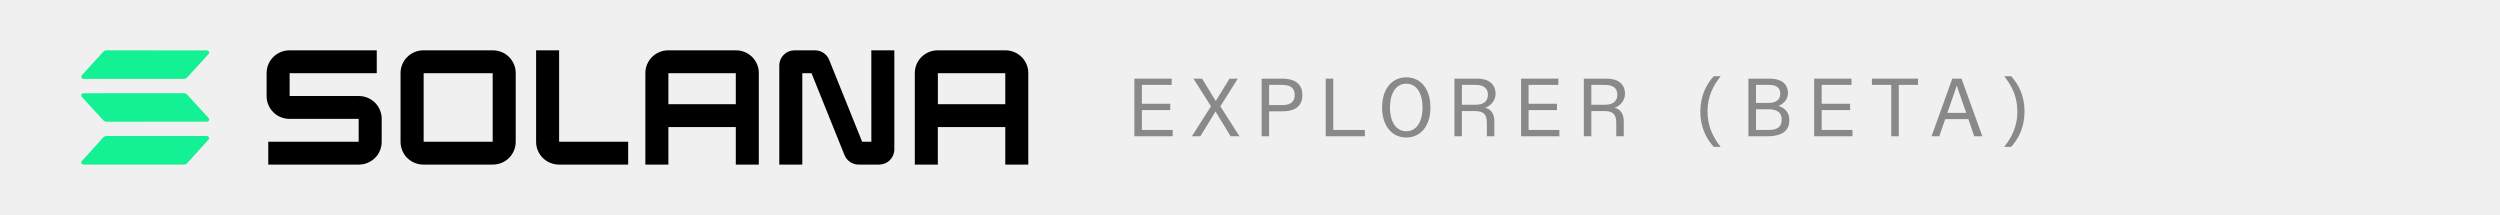
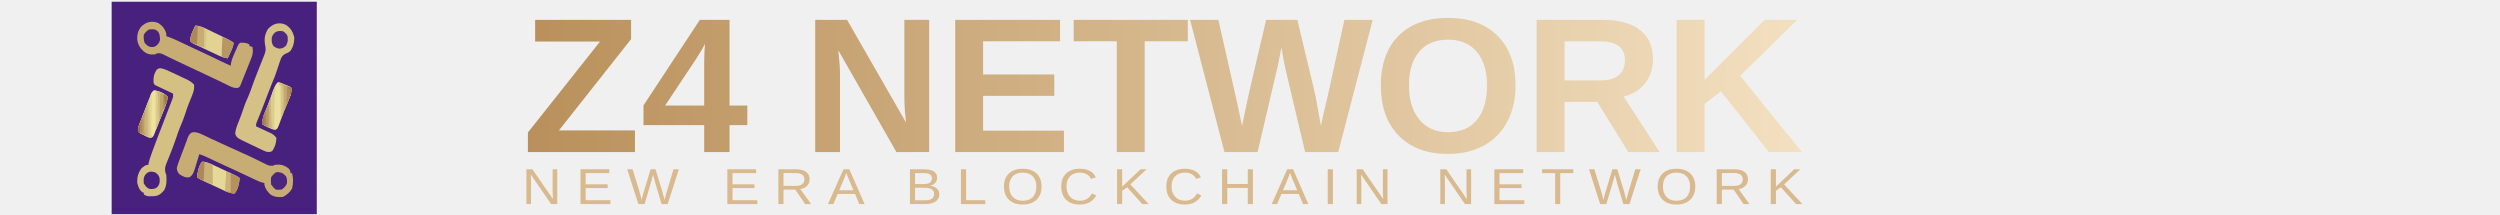
- <svg xmlns="http://www.w3.org/2000/svg" width="919" height="79" viewBox="0 0 919 79" fill="none">
-   <g clip-path="url(#clip0)">
-     <path d="M131.908 35.3H106.467V26.9H138.494V18.5H106.409C104.18 18.5 102.043 19.379 100.468 20.943C98.892 22.508 98.007 24.629 98.007 26.842V35.358C98.007 37.571 98.892 39.692 100.468 41.257C102.043 42.821 104.18 43.7 106.409 43.7H131.849V52.1H98.612V60.5H131.908C134.136 60.5 136.273 59.621 137.849 58.057C139.425 56.492 140.31 54.371 140.31 52.158V43.642C140.31 41.429 139.425 39.308 137.849 37.743C136.273 36.179 134.136 35.3 131.908 35.3V35.3Z" fill="black" />
-     <path d="M181.173 18.5H155.639C154.536 18.5 153.443 18.716 152.424 19.135C151.405 19.554 150.479 20.169 149.7 20.944C148.92 21.718 148.302 22.638 147.88 23.65C147.459 24.662 147.242 25.747 147.243 26.842V52.158C147.242 53.254 147.459 54.338 147.88 55.35C148.302 56.362 148.92 57.282 149.7 58.056C150.479 58.831 151.405 59.446 152.424 59.865C153.443 60.284 154.536 60.5 155.639 60.5H181.173C183.402 60.5 185.539 59.621 187.114 58.057C188.69 56.492 189.575 54.371 189.575 52.158V26.842C189.575 24.629 188.69 22.508 187.114 20.943C185.539 19.379 183.402 18.5 181.173 18.5V18.5ZM181.114 52.1H155.733V26.9H181.114V52.1Z" fill="black" />
-     <path d="M270.539 18.5H245.639C243.41 18.5 241.273 19.379 239.698 20.943C238.122 22.508 237.237 24.629 237.237 26.842V60.5H245.697V46.698H270.48V60.5H278.941V26.842C278.941 25.746 278.725 24.661 278.303 23.648C277.881 22.636 277.262 21.716 276.481 20.942C275.701 20.167 274.775 19.552 273.755 19.133C272.735 18.715 271.642 18.499 270.539 18.5V18.5ZM270.48 38.298H245.697V26.9H270.48V38.298Z" fill="black" />
-     <path d="M369.598 18.5H344.704C343.599 18.498 342.505 18.712 341.483 19.13C340.462 19.548 339.534 20.162 338.752 20.937C337.97 21.712 337.349 22.632 336.926 23.645C336.503 24.659 336.285 25.745 336.285 26.842V60.5H344.745V46.698H369.54V60.5H378V26.842C378 24.629 377.115 22.508 375.539 20.943C373.964 19.379 371.827 18.5 369.598 18.5V18.5ZM369.54 38.298H344.763V26.9H369.54V38.298Z" fill="black" />
-     <path d="M320.309 52.1H316.925L304.798 22C304.383 20.967 303.666 20.082 302.739 19.458C301.812 18.834 300.718 18.5 299.598 18.5H292.066C290.581 18.5 289.157 19.086 288.107 20.128C287.057 21.171 286.467 22.585 286.467 24.059V60.5H294.927V26.9H298.312L310.433 57C310.846 58.033 311.562 58.919 312.488 59.543C313.414 60.167 314.507 60.5 315.626 60.5H323.159C324.644 60.5 326.068 59.914 327.118 58.872C328.168 57.829 328.758 56.415 328.758 54.941V18.5H320.297L320.309 52.1Z" fill="black" />
-     <path d="M205.533 18.5H197.072V52.158C197.072 54.371 197.957 56.492 199.533 58.057C201.109 59.621 203.246 60.5 205.474 60.5H230.915V52.1H205.533V18.5Z" fill="black" />
-     <path fill-rule="evenodd" clip-rule="evenodd" d="M37.954 50.525C38.104 50.364 38.286 50.234 38.488 50.144C38.69 50.053 38.908 50.005 39.129 50H76.05C76.207 50.002 76.359 50.049 76.489 50.135C76.619 50.221 76.721 50.343 76.783 50.485C76.845 50.627 76.864 50.785 76.839 50.938C76.813 51.091 76.743 51.233 76.638 51.347L68.812 59.975C68.662 60.136 68.48 60.266 68.278 60.356C68.076 60.447 67.858 60.495 67.637 60.5H30.692C30.536 60.498 30.384 60.451 30.254 60.365C30.124 60.279 30.021 60.157 29.959 60.015C29.897 59.873 29.878 59.715 29.904 59.562C29.929 59.409 29.999 59.267 30.105 59.153L37.954 50.525ZM76.673 43.373C76.778 43.488 76.848 43.63 76.874 43.783C76.9 43.936 76.88 44.093 76.818 44.236C76.756 44.378 76.654 44.5 76.524 44.586C76.394 44.672 76.242 44.719 76.085 44.721L39.153 44.75C38.931 44.745 38.713 44.697 38.511 44.606C38.309 44.516 38.128 44.386 37.977 44.225L30.093 35.627C29.987 35.512 29.918 35.37 29.892 35.217C29.866 35.064 29.886 34.907 29.948 34.764C30.01 34.622 30.112 34.5 30.242 34.414C30.372 34.328 30.524 34.281 30.68 34.279L67.613 34.25C67.835 34.255 68.053 34.303 68.255 34.394C68.457 34.484 68.638 34.614 68.788 34.775L76.673 43.373ZM37.954 19.025C38.104 18.863 38.286 18.734 38.488 18.643C38.69 18.553 38.908 18.505 39.129 18.5L76.074 18.529C76.23 18.531 76.382 18.578 76.512 18.664C76.642 18.75 76.744 18.872 76.806 19.014C76.868 19.157 76.888 19.314 76.862 19.467C76.836 19.62 76.767 19.762 76.661 19.877L68.812 28.475C68.662 28.637 68.48 28.766 68.278 28.857C68.076 28.947 67.858 28.995 67.637 29H30.692C30.536 28.998 30.384 28.951 30.254 28.865C30.124 28.779 30.021 28.657 29.959 28.515C29.897 28.372 29.878 28.215 29.904 28.062C29.929 27.909 29.999 27.767 30.105 27.652L37.954 19.025Z" fill="#14F195" />
+ <svg xmlns="http://www.w3.org/2000/svg" width="919" height="79" viewBox="0 0 919 79" fill="none" version="1.1" id="svg21">
+   <defs id="defs21">
+     <clipPath id="clip0">
+       <rect width="349" height="42" fill="white" transform="translate(29 18.5)" id="rect21" />
+     </clipPath>
+     <linearGradient id="grad1" x1="54.135" y1="87.844" x2="146.956" y2="87.844" gradientTransform="matrix(5.042964,0,0,0.5657614,-81.14179,-45.20177)" gradientUnits="userSpaceOnUse">
+       <stop offset="0%" style="stop-color:#b9905b;stop-opacity:1" id="stop1" />
+       <stop offset="100%" style="stop-color:#f3e0c0;stop-opacity:1" id="stop2" />
+     </linearGradient>
+   </defs>
+   <g id="g44" transform="matrix(0.2752069,0,0,0.3013877,41.04551,0.648566)">
+     <path d="m 0,0 c 90.42,0 180.84,0 274,0 0,85.47 0,170.94 0,259 -90.42,0 -180.84,0 -274,0 C 0,173.53 0,88.06 0,0 Z" fill="#48217e" id="path1-6" />
+     <path d="m 0,0 c 6.31,3.884 9.282,8.061 11.305,15.207 0.106,6.243 -1.326,11.57 -5.125,16.562 -2.812,2.125 -2.812,2.125 -4.655,2.783 -3.601,1.291 -5.652,2.506 -7.664,5.83 -1.361,3.156 -2.548,6.33 -3.681,9.574 -0.803,2.179 -1.609,4.358 -2.418,6.535 -0.395,1.081 -0.791,2.161 -1.198,3.275 -1.458,3.811 -3.134,7.488 -4.855,11.187 -1.543,3.384 -2.995,6.803 -4.427,10.234 -0.266,0.637 -0.532,1.274 -0.806,1.93 -0.829,1.988 -1.656,3.976 -2.483,5.964 -4.065,9.758 -8.174,19.486 -12.551,29.109 -1.259,2.683 -1.259,2.683 -1.074,5.703 0.676,0.282 1.352,0.564 2.048,0.854 3.072,1.288 6.137,2.592 9.202,3.896 1.063,0.443 2.127,0.887 3.223,1.344 1.025,0.438 2.05,0.877 3.105,1.328 0.943,0.398 1.885,0.796 2.856,1.206 2.791,1.493 4.594,2.896 6.565,5.372 -0.101,6.231 -1.712,10.732 -5.312,15.875 -2.63,1.753 -4.556,1.375 -7.688,1.125 -2.796,-0.861 -5.432,-2.021 -8.102,-3.211 -0.759,-0.328 -1.518,-0.656 -2.3,-0.995 -2.412,-1.046 -4.818,-2.108 -7.224,-3.17 -1.625,-0.707 -3.25,-1.412 -4.875,-2.117 -17.359,-7.55 -17.359,-7.55 -19.5,-12.508 0.398,-5.515 2.616,-10.194 4.812,-15.188 2.222,-5.147 4.426,-10.258 6.25,-15.562 1.944,-5.557 4.487,-10.799 7.059,-16.086 1.523,-3.254 2.812,-6.564 4.078,-9.926 2.125,-5.607 4.435,-11.11 6.824,-16.609 0.718,-1.662 1.435,-3.324 2.152,-4.986 1.105,-2.56 2.215,-5.117 3.338,-7.669 1.1,-2.505 2.181,-5.018 3.259,-7.532 0.339,-0.759 0.679,-1.519 1.029,-2.301 1.896,-4.477 2.549,-7.287 1.198,-12.14 -1.463,-7.884 -0.571,-12.96 3.75,-19.75 C -17.254,-1.484 -8.933,-3.751 0,0 Z" fill="#d5c185" transform="translate(232.6328,28.10547)" id="path2" />
+     <path d="m 0,0 c 3.564,0.841 6.833,2.165 10.151,3.677 1.649,0.722 3.299,1.442 4.949,2.16 1.43,0.627 1.43,0.627 2.888,1.266 6.34,2.742 12.726,5.376 19.105,8.026 2.305,0.958 4.609,1.918 6.913,2.878 5.992,2.497 11.983,4.994 17.99,7.455 0.759,0.311 1.519,0.623 2.301,0.943 1.432,0.586 2.864,1.171 4.297,1.755 4.282,1.753 8.49,3.62 12.682,5.578 3.831,1.789 7.664,3.551 11.562,5.188 0.753,0.317 1.506,0.634 2.281,0.961 2.522,0.755 4.6,0.852 7.219,0.664 0.33,-0.33 0.66,-0.66 1,-1 7.697,-0.987 13.022,-0.222 19.355,4.297 1.833,1.898 2.269,3.123 2.645,5.703 0.66,0 1.32,0 2,0 1.801,6.202 1.628,12.605 0,18.812 -2.946,4.694 -7.063,7.719 -12,10.188 -6.259,0.595 -11.513,0.313 -17,-3 -3.811,-3.459 -6.592,-6.475 -7.938,-11.5 -0.021,-0.825 -0.041,-1.65 -0.062,-2.5 C 89.687,61.458 89.035,61.365 88.363,61.268 84.343,60.316 80.727,58.726 76.944,57.087 76.128,56.738 75.311,56.389 74.47,56.029 71.82,54.895 69.173,53.755 66.526,52.614 63.793,51.443 61.059,50.274 58.325,49.105 56.517,48.331 54.708,47.557 52.9,46.782 44.913,43.362 36.899,40.012 28.871,36.687 22.534,34.059 16.229,31.368 9.948,28.61 7.739,27.714 5.664,27.045 3.338,26.552 c -0.17,0.534 -0.34,1.067 -0.516,1.617 -7.501,23.06 -7.501,23.06 -12.484,26.383 -5.101,0.972 -8.64,-1.027 -13.047,-3.32 -2.762,-2.375 -3.329,-4.098 -3.953,-7.68 0.708,-2.755 1.462,-5.04 2.562,-7.625 0.282,-0.702 0.563,-1.404 0.853,-2.128 0.843,-2.09 1.711,-4.169 2.584,-6.247 0.665,-1.628 0.665,-1.628 1.344,-3.289 0.801,-1.945 1.613,-3.885 2.438,-5.82 0.86,-2.041 1.691,-4.094 2.5,-6.156 0.423,-1.067 0.846,-2.135 1.281,-3.234 0.373,-0.959 0.745,-1.918 1.129,-2.906 C -8.916,0.093 -6.531,-1.071 0,0 Z" fill="#c7ad73" transform="translate(113.6616,159.4482)" id="path3" />
+     <path d="m 0,0 c 5.309,3.21 8.61,6.953 10.434,12.934 0,0.99 0,1.98 0,3 1.137,0.347 2.274,0.694 3.445,1.051 7.667,2.558 15.021,5.924 22.43,9.137 2.364,1.021 4.729,2.04 7.093,3.059 1.549,0.668 3.099,1.336 4.648,2.005 5.78,2.494 11.575,4.948 17.384,7.373 5.521,2.309 10.989,4.7 16.422,7.211 4.809,2.172 9.696,4.162 14.578,6.164 0.119,-0.882 0.237,-1.763 0.359,-2.672 0.616,-3.201 1.503,-5.644 2.891,-8.578 0.445,-0.941 0.889,-1.882 1.348,-2.852 0.694,-1.435 0.694,-1.435 1.402,-2.898 0.679,-1.435 0.679,-1.435 1.371,-2.898 3.365,-6.97 3.365,-6.97 5.629,-8.102 4.555,-0.258 7.878,0.002 12,2 0,0.66 0,1.32 0,2 1.32,0.33 2.64,0.66 4,1 1.287,5.731 0.516,9.436 -1.859,14.656 -0.458,1.059 -0.458,1.059 -0.924,2.139 -0.973,2.242 -1.969,4.473 -2.966,6.704 -0.655,1.498 -1.309,2.997 -1.961,4.496 -1.478,3.391 -2.972,6.773 -4.476,10.153 -0.833,1.895 -1.639,3.801 -2.443,5.708 -2.038,4.674 -2.038,4.674 -4.37,6.143 -5.966,0.764 -10.407,-1.635 -15.687,-4.062 -2.064,-0.923 -4.13,-1.845 -6.195,-2.766 -1.132,-0.507 -2.264,-1.014 -3.431,-1.537 C 74.98,67.833 68.79,65.213 62.608,62.576 58.862,60.977 55.118,59.374 51.375,57.77 50.632,57.451 49.889,57.133 49.123,56.805 41.344,53.47 33.575,50.112 25.809,46.746 25.189,46.478 24.57,46.21 23.932,45.933 22.169,45.17 20.407,44.405 18.645,43.641 17.044,42.947 17.044,42.947 15.411,42.24 12.012,40.748 8.637,39.207 5.274,37.635 2.595,36.614 0.252,36.581 -2.566,36.934 c -0.33,0.33 -0.66,0.66 -1,1 C -9.892,38.797 -14.61,38.173 -19.812,34.41 -24.681,30.312 -27.327,26.532 -28.406,20.297 -28.804,14.43 -27.516,9.7 -23.879,5.059 -17.637,-1.408 -8.377,-3.481 0,0 Z" fill="#c7ad74" transform="translate(62.56641,26.06641)" id="path4" />
+     <path d="m 0,0 c 4.271,0.924 7.993,2.329 11.987,4.066 0.755,0.322 1.51,0.644 2.288,0.976 1.587,0.679 3.172,1.363 4.755,2.05 2.413,1.046 4.833,2.074 7.254,3.101 1.547,0.665 3.094,1.331 4.641,1.998 1.077,0.456 1.077,0.456 2.175,0.922 4.035,1.767 7.582,3.535 10.723,6.715 1.204,6.11 -2.274,12.753 -4.75,18.188 -0.735,1.672 -1.467,3.345 -2.195,5.02 -0.532,1.221 -0.532,1.221 -1.075,2.467 -1.345,3.193 -2.481,6.422 -3.604,9.701 -1.937,5.597 -4.297,10.862 -6.836,16.207 -2.002,4.445 -3.682,8.979 -5.364,13.553 -2.82,7.661 -5.966,15.167 -9.301,22.619 -0.556,1.266 -0.556,1.266 -1.124,2.557 -0.737,1.678 -1.486,3.35 -2.249,5.016 -2.017,4.624 -3.056,7.642 -1.502,12.673 0.33,0.66 0.66,1.32 1,2 0.546,6.924 0.715,13.009 -3,19 -4.287,4.556 -7.572,6.8 -13.875,7.168 -1.031,0.006 -2.062,0.013 -3.125,0.019 -1.031,0.014 -2.062,0.028 -3.125,0.043 -2.84,-0.228 -4.466,-0.765 -6.875,-2.23 0,-0.66 0,-1.32 0,-2 -0.578,-0.186 -1.155,-0.371 -1.75,-0.562 -4.331,-2.767 -5.908,-7.094 -7.125,-11.875 -0.24,-6.83 1.419,-12.264 5.875,-17.562 5.553,-4 5.553,-4 9,-4 0.098,-0.648 0.196,-1.297 0.297,-1.965 0.934,-4.033 2.427,-7.756 3.953,-11.598 0.431,-1.103 0.431,-1.103 0.871,-2.229 C -8.389,92.708 -4.461,83.485 -0.561,74.252 1.213,70.048 2.979,65.841 4.745,61.634 c 0.933,-2.22 1.869,-4.439 2.808,-6.656 1.364,-3.224 2.718,-6.453 4.071,-9.682 0.422,-0.992 0.844,-1.983 1.278,-3.005 0.384,-0.922 0.769,-1.844 1.164,-2.794 0.34,-0.808 0.68,-1.615 1.031,-2.447 0.933,-2.467 0.933,-2.467 0.726,-6.223 C 15.071,30.505 14.319,30.182 13.544,29.849 10.155,28.39 6.77,26.922 3.385,25.452 2.201,24.945 1.017,24.437 -0.203,23.913 -1.327,23.423 -2.452,22.934 -3.611,22.429 c -1.042,-0.45 -2.084,-0.901 -3.158,-1.365 -2.408,-1.237 -2.408,-1.237 -3.408,-3.237 -0.54,-6.258 0.345,-10.792 4,-16 3,-2 3,-2 6.177,-1.827 z" fill="#d5c083" transform="translate(66.17725,81.17261)" id="path5" />
+     <path d="m 0,0 c 3.713,0.635 7.187,2.151 10.688,3.5 1.159,0.443 2.318,0.887 3.512,1.344 C 17,6 17,6 18,7 c 0.875,6.183 -1.93,11.092 -4.438,16.562 -0.921,2.045 -1.84,4.091 -2.758,6.137 -0.468,1.039 -0.937,2.079 -1.419,3.15 -1.353,3.077 -2.628,6.175 -3.878,9.295 -0.391,0.964 -0.783,1.928 -1.186,2.922 -0.744,1.843 -1.474,3.691 -2.189,5.545 C -0.34,56.643 -0.34,56.643 -3.309,58.25 -6.951,57.912 -9.975,56.654 -13.25,55.125 -14.205,54.702 -14.205,54.702 -15.18,54.27 -19.809,52.191 -19.809,52.191 -21,51 -20.776,44.95 -19.066,40.541 -16.457,35.121 -14.829,31.633 -13.403,28.082 -12,24.5 -3.846,3.846 -3.846,3.846 0,0 Z" fill="#ebdf9d" transform="translate(222,98)" id="path6" />
+     <path d="m 0,0 c 5.911,0.54 10.64,2.304 16.039,4.711 0.844,0.369 1.688,0.738 2.557,1.118 1.775,0.778 3.548,1.56 5.32,2.345 2.704,1.199 5.413,2.385 8.123,3.568 1.729,0.76 3.459,1.52 5.188,2.281 1.208,0.53 1.208,0.53 2.44,1.07 C 43.61,16.847 47.357,18.664 51,21 c -0.618,4.553 -2.468,8.285 -4.562,12.312 -0.329,0.645 -0.659,1.29 -0.998,1.955 C 44.632,36.848 43.817,38.424 43,40 37.288,39.398 32.51,37.296 27.297,35.035 26.378,34.642 25.459,34.248 24.512,33.843 22.578,33.013 20.645,32.18 18.713,31.344 15.75,30.062 12.782,28.793 9.812,27.525 7.932,26.717 6.052,25.908 4.172,25.098 3.282,24.717 2.393,24.337 1.476,23.945 0.655,23.588 -0.166,23.231 -1.013,22.864 -1.736,22.551 -2.46,22.239 -3.205,21.917 -5,21 -5,21 -7,19 -7,11.906 -3.283,6.114 0,0 Z" fill="#e2d393" transform="translate(112,29)" id="path7" />
+     <path d="M 0,0 C 6.437,0.339 14.413,3.413 19,8 17.664,18.409 10.807,29.929 6.812,39.562 6.385,40.597 5.957,41.632 5.516,42.698 4.361,45.473 3.185,48.238 2,51 1.488,52.205 0.976,53.411 0.449,54.652 -1,57 -1,57 -2.863,57.728 -6.495,58.191 -9.488,56.344 -12.688,54.812 c -1.034,-0.457 -1.034,-0.457 -2.088,-0.924 -4.993,-2.342 -4.993,-2.342 -6.014,-4.752 -0.251,-2.553 0.201,-3.916 1.189,-6.275 0.331,-0.804 0.661,-1.609 1.002,-2.438 0.368,-0.86 0.735,-1.721 1.114,-2.608 0.557,-1.339 0.557,-1.339 1.126,-2.705 0.788,-1.888 1.582,-3.773 2.381,-5.656 1.219,-2.874 2.422,-5.755 3.622,-8.637 0.769,-1.834 1.538,-3.668 2.309,-5.502 0.36,-0.858 0.719,-1.717 1.089,-2.601 C -2.699,2.699 -2.699,2.699 0,0 Z" fill="#eee39e" transform="translate(56,108)" id="path8" />
+     <path d="m 0,0 c 5.962,0.276 10.905,2.389 16.328,4.746 1.306,0.557 1.306,0.557 2.639,1.125 1.83,0.782 3.659,1.568 5.486,2.358 2.798,1.209 5.602,2.406 8.406,3.601 1.782,0.763 3.563,1.527 5.344,2.291 1.256,0.538 1.256,0.538 2.538,1.086 0.778,0.337 1.556,0.674 2.358,1.021 0.683,0.295 1.366,0.589 2.069,0.893 C 47,18 47,18 50,20 49.427,26.59 47.797,34.203 43,39 37.038,38.724 32.095,36.611 26.672,34.254 25.801,33.883 24.93,33.512 24.033,33.129 22.203,32.347 20.374,31.561 18.547,30.771 15.749,29.562 12.945,28.365 10.141,27.17 8.359,26.407 6.578,25.643 4.797,24.879 3.959,24.521 3.122,24.162 2.259,23.793 1.481,23.456 0.703,23.119 -0.099,22.772 -0.781,22.477 -1.464,22.183 -2.168,21.879 -4,21 -4,21 -7,19 -6.324,12.745 -4.55,4.55 0,0 Z" fill="#e6d896" transform="translate(121,195)" id="path9" />
+     <path d="m 0,0 c 5.509,0.324 8.716,1.736 14,4 0,7.92 0,15.84 0,24 C 8.281,26.094 3.641,24.504 -1.562,21.812 -2.595,21.283 -3.628,20.753 -4.691,20.207 -5.453,19.809 -6.215,19.41 -7,19 -6.409,14.88 -5.493,11.158 -4.062,7.25 -3.723,6.306 -3.384,5.363 -3.035,4.391 -2,2 -2,2 0,0 Z" fill="#cab177" transform="translate(121,195)" id="path10" />
+     <path d="M 0,0 C 0.33,0 0.66,0 1,0 1.02,1.251 1.04,2.503 1.06,3.792 1.136,8.436 1.225,13.081 1.317,17.725 c 0.038,2.01 0.073,4.019 0.104,6.029 0.046,2.89 0.104,5.779 0.164,8.668 0.012,0.898 0.023,1.796 0.035,2.721 0.02,0.841 0.04,1.681 0.06,2.547 0.013,0.737 0.027,1.474 0.04,2.234 C 2.038,42.285 2.833,43.939 4,46 -0.227,47.409 -2.807,45.617 -6.625,43.812 -7.319,43.508 -8.012,43.203 -8.727,42.889 -13.778,40.536 -13.778,40.536 -14.784,38.113 c -0.383,-3.739 1.505,-7.013 2.967,-10.378 0.334,-0.793 0.669,-1.587 1.013,-2.404 1.07,-2.531 2.155,-5.056 3.241,-7.58 0.728,-1.716 1.455,-3.432 2.182,-5.148 C -3.599,8.396 -1.803,4.196 0,0 Z" fill="#d9c687" transform="translate(50,119)" id="path11" />
+     <path d="m 0,0 c 6.518,0.528 14.324,3.324 19,8 -0.458,3.662 -2.184,7.105 -3.562,10.5 -0.535,1.324 -1.07,2.648 -1.605,3.973 -0.291,0.717 -0.581,1.434 -0.88,2.172 C 11.163,29.071 9.396,33.505 7.625,37.938 6.93,39.676 6.234,41.414 5.539,43.152 5.242,43.895 4.945,44.637 4.639,45.402 4.428,45.929 4.217,46.457 4,47 3.67,47 3.34,47 3,47 3,31.82 3,16.64 3,1 2.01,0.67 1.02,0.34 0,0 Z" fill="#d6c283" transform="translate(56,108)" id="path12" />
+     <path d="m 0,0 c 4.513,0.434 7.729,1.292 12,3 0,7.92 0,15.84 0,24 C 7.637,26.127 4.289,25.023 0.25,23.25 -0.9,22.76 -2.05,22.27 -3.234,21.766 -6,20 -6,20 -7.07,17.75 -6.975,14.022 -5.676,11.072 -4.125,7.75 -3.702,6.795 -3.702,6.795 -3.27,5.82 -1.191,1.191 -1.191,1.191 0,0 Z" fill="#c7ad73" transform="translate(112,29)" id="path13" />
+     <path d="m 0,0 c 4.836,0.322 7.133,1.689 10.562,5 1.758,3.332 1.7,5.533 1.188,9.25 -1.79,2.97 -3.85,5.425 -7,7 -5.154,0.507 -5.154,0.507 -8,0 -2.938,-2.438 -2.938,-2.438 -5,-5 -0.33,-0.33 -0.66,-0.66 -1,-1 -0.442,-3.054 -0.482,-5.951 0,-9 2.438,-3 2.438,-3 5,-5 1,-1 1,-1 4.25,-1.25 z" fill="#4c257e" transform="translate(222.25,207.75)" id="path14" />
+     <path d="m 0,0 c 2.87,1.794 4.491,2.983 6,6 0.497,4.974 0.545,7.063 -2,11.438 -3.227,2.757 -4.875,3.512 -9.004,3.738 C -8.186,20.896 -10.371,19.752 -13,18 -15.471,14.294 -15.554,11.298 -15,7 -11.816,0.025 -7.137,-1.052 0,0 Z" fill="#4f297f" transform="translate(229,36)" id="path15" />
+     <path d="m 0,0 c 4.096,0.059 5,0.243 8.375,2.875 2.211,3.332 2.588,6.498 2.375,10.441 -0.808,3.426 -2.774,5.044 -5.5,7.121 -2.918,1.459 -4.747,1.368 -8,1 -2.931,-1.172 -4.999,-2.546 -7,-5 -1.206,-3.421 -1.531,-6.409 -1,-10 2.375,-3.062 2.375,-3.062 5,-5 C -4.107,-0.205 -2.26,0.11 0,0 Z" fill="#4a227c" transform="translate(53.75,33.5625)" id="path16" />
+     <path d="M 0,0 C 3.62,1.423 3.62,1.423 7.312,2.875 8.068,3.17 8.824,3.465 9.603,3.769 12.644,4.975 15.268,6.179 18,8 17.427,14.59 15.797,22.203 11,27 6.458,26.657 3.285,25.714 -1,24 -0.67,16.08 -0.34,8.16 0,0 Z" fill="#b4915d" transform="translate(153,207)" id="path17" />
+     <path d="m 0,0 c 3.352,2.186 4.727,3.181 6,7 0.389,4.2 0.459,6.296 -1.875,9.875 -2.844,2.844 -4.514,3.329 -8.438,3.5 C -8.184,20.356 -8.817,20.149 -12,17.562 -12.66,16.717 -13.32,15.871 -14,15 -14.33,14.67 -14.66,14.34 -15,14 -15.478,9.298 -15.729,6.326 -12.688,2.562 -8.408,-1.518 -5.597,-1.254 0,0 Z" fill="#49217c" transform="translate(58,208)" id="path18" />
+     <path d="m 0,0 c 3.706,0.805 7.153,2.138 10.688,3.5 1.159,0.443 2.318,0.887 3.512,1.344 C 17,6 17,6 18,7 c 0.309,4.381 -0.288,7.388 -2.082,11.371 -0.438,0.987 -0.875,1.974 -1.326,2.99 -0.463,1.015 -0.927,2.03 -1.404,3.076 -0.452,1.011 -0.904,2.023 -1.369,3.064 -0.874,1.955 -1.751,3.909 -2.633,5.861 C 7.749,36.559 6.366,39.774 5,43 4.67,43 4.34,43 4,43 4,30.13 4,17.26 4,4 3.34,4 2.68,4 2,4 2,3.01 2,2.02 2,1 1.34,0.67 0.68,0.34 0,0 Z" fill="#ceb77d" transform="translate(222,98)" id="path19" />
+     <path d="m 0,0 c 2.905,2.905 2.354,5.954 2.414,9.852 0.019,0.774 0.039,1.548 0.059,2.346 0.06,2.476 0.106,4.952 0.152,7.428 0.038,1.677 0.077,3.354 0.117,5.031 C 2.838,28.771 2.922,32.885 3,37 1.563,36.539 0.127,36.073 -1.309,35.605 -2.108,35.347 -2.908,35.088 -3.732,34.821 -6.386,33.86 -8.666,32.581 -11,31 -10.655,24.91 -9.046,20.444 -6.41,14.965 -4.078,10.06 -2.06,5.023 0,0 Z" fill="#cdb57b" transform="translate(212,118)" id="path20" />
+     <path d="M 0,0 C 1.939,0.788 3.876,1.58 5.812,2.375 6.891,2.816 7.97,3.257 9.082,3.711 12,5 12,5 15,7 14.382,11.553 12.532,15.285 10.438,19.312 9.943,20.28 9.943,20.28 9.439,21.268 8.632,22.848 7.817,24.424 7,26 1.25,25.25 1.25,25.25 -1,23 -1.135,20.662 -1.135,20.662 -0.977,17.773 -0.925,16.742 -0.873,15.711 -0.82,14.648 -0.756,13.568 -0.691,12.488 -0.625,11.375 -0.568,10.287 -0.512,9.199 -0.453,8.078 -0.311,5.385 -0.16,2.692 0,0 Z" fill="#b79662" transform="translate(148,43)" id="path21" />
+     <path d="M 0,0 C 1.294,0.451 2.585,0.911 3.875,1.375 4.954,1.758 4.954,1.758 6.055,2.148 8,3 8,3 10,5 9.542,8.919 7.611,12.616 6.125,16.25 5.583,17.59 5.041,18.929 4.5,20.27 4.241,20.911 3.982,21.552 3.715,22.213 2.418,25.454 1.204,28.723 0,32 c -0.33,0 -0.66,0 -1,0 -0.029,-4.396 -0.047,-8.792 -0.062,-13.188 -0.008,-1.246 -0.017,-2.492 -0.025,-3.775 -0.003,-1.202 -0.006,-2.404 -0.01,-3.643 C -1.103,10.29 -1.108,9.185 -1.114,8.046 -1.009,5.242 -0.641,2.726 0,0 Z" fill="#c1a56c" transform="translate(65,111)" id="path22" />
+     <path d="M 0,0 C 4.95,1.98 4.95,1.98 10,4 10.632,10.024 8.393,14.506 6,19.875 5.618,20.754 5.237,21.633 4.844,22.539 3.905,24.697 2.957,26.85 2,29 1.67,29 1.34,29 1,29 0.83,25.667 0.665,22.333 0.5,19 0.452,18.065 0.405,17.131 0.355,16.168 0.091,10.77 -0.051,5.404 0,0 Z" fill="#c3a76e" transform="translate(230,101)" id="path23" />
+     <path d="m 0,0 c 1.125,3.75 1.125,3.75 0,6 -0.085,1.959 -0.107,3.922 -0.098,5.883 0.003,1.167 0.006,2.333 0.01,3.535 0.008,1.223 0.017,2.447 0.025,3.707 0.005,1.231 0.009,2.462 0.014,3.73 C -0.037,25.904 -0.021,28.952 0,32 -1.486,31.435 -2.964,30.848 -4.438,30.25 -5.261,29.925 -6.085,29.6 -6.934,29.266 -9,28 -9,28 -9.916,26.212 -10.032,23.169 -9.113,21.152 -7.91,18.359 -7.456,17.289 -7.001,16.22 -6.533,15.117 -6.048,14.006 -5.563,12.895 -5.062,11.75 -4.34,10.06 -4.34,10.06 -3.604,8.336 -2.412,5.553 -1.211,2.775 0,0 Z" fill="#bb9d67" transform="translate(45,131)" id="path24" />
+     <path d="M 0,0 C 0.562,1.938 0.562,1.938 1,4 0.67,4.33 0.34,4.66 0,5 c -0.122,1.473 -0.178,2.951 -0.205,4.428 -0.02,0.941 -0.04,1.882 -0.06,2.851 -0.017,1.023 -0.033,2.046 -0.051,3.1 -0.021,1.042 -0.042,2.084 -0.063,3.157 -0.066,3.342 -0.124,6.684 -0.183,10.027 -0.043,2.26 -0.087,4.52 -0.131,6.779 C -0.801,40.894 -0.902,46.447 -1,52 -1.99,51.34 -2.98,50.68 -4,50 -4.401,47.154 -4.609,44.519 -4.688,41.66 -4.717,40.823 -4.747,39.987 -4.778,39.125 -4.836,37.347 -4.886,35.569 -4.928,33.791 -4.999,31.103 -5.113,28.419 -5.23,25.732 -5.551,16.11 -5.398,8.394 0,0 Z" fill="#dccc8e" transform="translate(218,104)" id="path25" />
+     <path d="M 0,0 C 1.98,0.66 3.96,1.32 6,2 6,9.59 6,17.18 6,25 3.69,24.67 1.38,24.34 -1,24 -0.67,16.08 -0.34,8.16 0,0 Z" fill="#ccb378" transform="translate(153,207)" id="path26" />
+     <path d="M 0,0 C 0.99,0 1.98,0 3,0 2.67,7.59 2.34,15.18 2,23 -4,21 -4,21 -7,19 -6.324,12.745 -4.55,4.55 0,0 Z" fill="#ad8856" transform="translate(121,195)" id="path27" />
+     <path d="M 0,0 C 0.99,0.33 1.98,0.66 3,1 2.67,8.26 2.34,15.52 2,23 -5,21 -5,21 -7,19 -7,11.906 -3.283,6.114 0,0 Z" fill="#ac8757" transform="translate(112,29)" id="path28" />
+     <path d="M 0,0 C 0.33,0 0.66,0 1,0 1,9.24 1,18.48 1,28 -7,25 -7,25 -8,24 -7.77,17.799 -5.949,13.172 -3.254,7.613 -2.053,5.111 -1.002,2.587 0,0 Z" fill="#ba9b68" transform="translate(209,125)" id="path29" />
+     <path d="M 0,0 C 0.33,0 0.66,0 1,0 1,12.54 1,25.08 1,38 0.01,37.67 -0.98,37.34 -2,37 -3.999,33.003 -3.229,27.956 -3.25,23.562 -3.271,22.519 -3.291,21.476 -3.312,20.4 -3.349,13.148 -2.269,6.885 0,0 Z m -2,33 c 1,2 1,2 1,2 z" fill="#ccb478" transform="translate(47,126)" id="path30" />
+     <path d="M 0,0 C 0.33,0 0.66,0 1,0 0.908,7.084 0.801,14.168 0.683,21.252 0.644,23.664 0.609,26.075 0.578,28.487 0.533,31.947 0.475,35.407 0.414,38.867 0.403,39.951 0.391,41.034 0.379,42.15 0.359,43.151 0.339,44.152 0.319,45.183 0.306,46.067 0.292,46.951 0.278,47.861 0,50 0,50 -2,52 -2.051,45.559 -2.086,39.118 -2.11,32.676 c -0.01,-2.19 -0.024,-4.38 -0.041,-6.57 -0.024,-3.153 -0.036,-6.305 -0.044,-9.458 -0.01,-0.975 -0.021,-1.95 -0.031,-2.955 C -2.227,8.718 -1.973,4.663 0,0 Z" fill="#e6d897" transform="translate(53,111)" id="path31" />
+     <path d="M 0,0 C 2.475,0.495 2.475,0.495 5,1 6.421,6.684 6.306,12.256 5.438,18 4.951,21.425 5.277,24.415 5.801,27.844 6.175,31.893 5.849,36.026 5,40 4.34,40.66 3.68,41.32 3,42 3,28.47 3,14.94 3,1 2.01,0.67 1.02,0.34 0,0 Z" fill="#ddcc8c" transform="translate(56,108)" id="path32" />
+     <path d="m 0,0 c 1.875,0.312 1.875,0.312 4,1 5.105,7.658 3.023,20.352 2.688,29.25 -0.035,1.024 -0.069,2.049 -0.105,3.104 -0.044,0.961 -0.088,1.921 -0.134,2.911 -0.038,0.864 -0.076,1.728 -0.115,2.618 C 6,41 6,41 4,43 4,30.13 4,17.26 4,4 3.34,4 2.68,4 2,4 2,3.01 2,2.02 2,1 1.34,0.67 0.68,0.34 0,0 Z" fill="#d7c589" transform="translate(222,98)" id="path33" />
+     <path d="M 0,0 C 1.98,0.66 3.96,1.32 6,2 6.376,7.098 5.108,10.826 3,15.375 2.714,16.016 2.428,16.656 2.133,17.316 1.432,18.882 0.717,20.442 0,22 -1.14,18.579 -0.707,17.457 0,14 0.067,11.563 0.085,9.125 0.062,6.688 0.049,4.806 0.049,4.806 0.035,2.887 0.024,1.934 0.012,0.981 0,0 Z" fill="#b2905e" transform="translate(234,103)" id="path34" />
+     <path d="M 0,0 C 0.33,0 0.66,0 1,0 1,5.94 1,11.88 1,18 -4,16 -4,16 -4.965,14.266 -5.015,11.01 -3.881,8.709 -2.562,5.75 -2.089,4.672 -1.616,3.595 -1.129,2.484 -0.756,1.665 -0.384,0.845 0,0 Z" fill="#ae8a56" transform="translate(40,143)" id="path35" />
+     <path d="M 0,0 C 4,1 4,1 6,3 5.53,6.372 4.112,9.567 2.938,12.75 2.575,13.735 2.213,14.72 1.84,15.734 1.563,16.482 1.286,17.23 1,18 0.67,18 0.34,18 0,18 0,12.06 0,6.12 0,0 Z" fill="#b18e5a" transform="translate(69,113)" id="path36" />
+     <path d="M 0,0 C 0.33,0 0.66,0 1,0 1.33,5.94 1.66,11.88 2,18 0.02,17.01 -1.96,16.02 -4,15 -3.503,9.339 -2.455,5.123 0,0 Z" fill="#ac895c" transform="translate(205,134)" id="path37" />
+     <path d="M 0,0 C 0.33,0 0.66,0 1,0 1.02,1.251 1.04,2.503 1.06,3.792 1.136,8.436 1.225,13.081 1.317,17.725 c 0.038,2.01 0.073,4.019 0.104,6.029 0.046,2.89 0.104,5.779 0.164,8.668 0.012,0.898 0.023,1.796 0.035,2.721 0.02,0.841 0.04,1.681 0.06,2.547 0.013,0.737 0.027,1.474 0.04,2.234 C 2.038,42.285 2.833,43.939 4,46 2.515,46.495 2.515,46.495 1,47 0,46 0,46 -0.12,44.133 c 0.002,-0.815 0.004,-1.63 0.007,-2.47 7.553e-5,-0.921 1.5106e-4,-1.842 2.2888e-4,-2.791 0.005,-1.001 0.01,-2.002 0.016,-3.033 0.001,-1.02 0.003,-2.039 0.004,-3.09 0.006,-3.271 0.018,-6.542 0.031,-9.813 0.005,-2.212 0.01,-4.423 0.014,-6.635 C -0.038,10.868 -0.021,5.434 0,0 Z" fill="#decd90" transform="translate(50,119)" id="path38" />
+     <path d="M 0,0 C 1.98,0.99 1.98,0.99 4,2 3.67,2.66 3.34,3.32 3,4 2.849,5.52 2.751,7.045 2.684,8.57 2.642,9.466 2.6,10.362 2.557,11.285 2.498,12.691 2.498,12.691 2.438,14.125 2.394,15.07 2.351,16.015 2.307,16.988 2.2,19.325 2.098,21.663 2,24 1.34,24 0.68,24 0,24 0,16.08 0,8.16 0,0 Z" fill="#dac789" transform="translate(124,33)" id="path39" />
+     <path d="M 0,0 C 1.98,0.99 1.98,0.99 4,2 3.67,12.89 3.34,23.78 3,35 2.67,35 2.34,35 2,35 1.975,34.117 1.95,33.235 1.924,32.325 1.829,29.036 1.729,25.747 1.628,22.457 1.585,21.036 1.543,19.616 1.503,18.195 1.445,16.147 1.381,14.099 1.316,12.051 1.28,10.82 1.243,9.589 1.205,8.322 1.027,5.442 0.654,2.804 0,0 Z" fill="#ceb77b" transform="translate(61,109)" id="path40" />
+     <path d="M 0,0 C 4,2 4,2 4.938,3.75 5.029,7.038 3.596,9.19 2,12 1.67,12 1.34,12 1,12 0.67,8.04 0.34,4.08 0,0 Z" fill="#a27b50" transform="translate(70,113)" id="path41" />
+     <path d="M 0,0 C 0.33,0 0.66,0 1,0 1,3.3 1,6.6 1,10 0.01,9.67 -0.98,9.34 -2,9 -1.125,1.125 -1.125,1.125 0,0 Z" fill="#a07851" transform="translate(203,140)" id="path42" />
+     <path d="M 0,0 C 0.33,0 0.66,0 1,0 1,3.3 1,6.6 1,10 0.01,9.34 -0.98,8.68 -2,8 -1.477,5.237 -0.891,2.674 0,0 Z" fill="#986f4d" transform="translate(37,150)" id="path43" />
+     <path d="M 0,0 C 1.32,0.33 2.64,0.66 4,1 4.125,3.875 4.125,3.875 4,7 3.34,7.66 2.68,8.32 2,9 2,6.69 2,4.38 2,2 1.34,2 0.68,2 0,2 0,1.34 0,0.68 0,0 Z" fill="#a17a53" transform="translate(236,104)" id="path44" />
  </g>
-   <path d="M431.075 50.096V47.765H419.754V40.47H430.197V38.14H419.754V31.208H430.711V28.908H417V50.096H431.075Z" fill="#898989" />
-   <path d="M441.249 50.096L445.97 42.377C446.273 41.893 446.545 41.469 446.818 40.985L447.665 42.377L452.387 50.096H455.626L448.604 39.078L455.02 28.908H451.963L447.938 35.446C447.575 36.051 447.242 36.626 446.909 37.141C446.576 36.626 446.212 36.021 445.88 35.446L441.884 28.908H438.706L445.153 39.078L438.131 50.096H441.249Z" fill="#898989" />
-   <path d="M466.525 50.096V40.924H471.489C475.333 40.924 478.753 39.562 478.753 34.931C478.753 30.27 475.181 28.908 471.489 28.908H463.77V50.096H466.525ZM466.525 31.208H471.458C474.697 31.208 475.938 32.661 475.938 34.931C475.938 37.171 474.697 38.624 471.458 38.624H466.525V31.208Z" fill="#898989" />
-   <path d="M501.723 50.096V47.765H490.1V28.908H487.346V50.096H501.723Z" fill="#898989" />
-   <path d="M516.957 50.55C522.194 50.55 525.826 46.342 525.826 39.502C525.826 32.661 522.224 28.424 516.957 28.424C511.691 28.424 508.058 32.661 508.058 39.502C508.058 46.342 511.721 50.55 516.957 50.55ZM516.957 48.249C513.325 48.249 510.964 44.98 510.964 39.502C510.964 33.993 513.355 30.754 516.957 30.754C520.529 30.754 522.92 33.993 522.92 39.502C522.92 44.98 520.559 48.249 516.957 48.249Z" fill="#898989" />
-   <path d="M537.399 50.096V40.834H542.121C545.269 40.834 546.57 41.863 546.57 45.222V50.096H549.325V44.466C549.325 41.681 547.872 39.956 545.874 39.623C547.781 39.048 549.779 37.141 549.779 34.477C549.779 30.906 547.206 28.908 543.15 28.908H534.645V50.096H537.399ZM537.399 31.208H542.484C545.33 31.208 546.964 32.419 546.964 34.81C546.964 37.201 545.33 38.503 542.484 38.503H537.399V31.208Z" fill="#898989" />
-   <path d="M573.221 50.096V47.765H561.9V40.47H572.343V38.14H561.9V31.208H572.857V28.908H559.146V50.096H573.221Z" fill="#898989" />
-   <path d="M584.969 50.096V40.834H589.69C592.838 40.834 594.14 41.863 594.14 45.222V50.096H596.894V44.466C596.894 41.681 595.441 39.956 593.444 39.623C595.35 39.048 597.348 37.141 597.348 34.477C597.348 30.906 594.775 28.908 590.719 28.908H582.214V50.096H584.969ZM584.969 31.208H590.054C592.899 31.208 594.533 32.419 594.533 34.81C594.533 37.201 592.899 38.503 590.054 38.503H584.969V31.208Z" fill="#898989" />
-   <path d="M632.522 54C629.707 50.428 627.679 46.433 627.679 40.985C627.679 35.537 629.707 31.602 632.522 28H629.979C627.225 31.027 625.046 35.264 625.046 41.015C625.046 46.766 627.225 50.973 629.979 54H632.522Z" fill="#898989" />
-   <path d="M649.746 50.096C653.893 50.096 657.767 48.855 657.767 44.133C657.767 41.499 656.223 39.683 653.711 38.896C655.618 38.291 657.252 36.535 657.252 34.235C657.252 30.573 654.498 28.908 650.533 28.908H642.724V50.096H649.746ZM645.508 31.208H650.351C653.317 31.208 654.437 32.57 654.437 34.447C654.437 36.596 652.894 37.837 650.139 37.837H645.508V31.208ZM645.508 40.168H650.079C653.832 40.168 654.952 41.802 654.952 43.981C654.952 46.494 653.499 47.765 650.2 47.765H645.508V40.168Z" fill="#898989" />
-   <path d="M680.971 50.096V47.765H669.651V40.47H680.093V38.14H669.651V31.208H680.607V28.908H666.896V50.096H680.971Z" fill="#898989" />
-   <path d="M697.985 50.096V31.208H705.068V28.908H688.118V31.208H695.231V50.096H697.985Z" fill="#898989" />
-   <path d="M728.711 50.096L721.054 28.908H717.664L710.036 50.096H712.881L715.061 43.8H723.566L725.745 50.096H728.711ZM718.632 33.478C718.874 32.752 719.086 32.116 719.298 31.42L719.994 33.478L722.779 41.499H715.848L718.632 33.478Z" fill="#898989" />
-   <path d="M736.741 28C739.556 31.572 741.584 35.537 741.584 41.015C741.584 46.433 739.556 50.398 736.741 54H739.284C742.038 50.973 744.217 46.736 744.217 40.985C744.217 35.204 742.038 31.027 739.284 28H736.741Z" fill="#898989" />
-   <defs>
-     <clipPath id="clip0">
-       <rect width="349" height="42" fill="white" transform="translate(29 18.5)" />
-     </clipPath>
-   </defs>
+   <text x="425.593" y="56.145" font-size="70.943px" font-weight="bold" fill="url(#grad1)" font-family="Arial" text-anchor="middle" id="text2" style="fill:url(#grad1);stroke-width:1.689" transform="scale(1.004444,0.9955752)">Z4 NETWORK</text>
+   <text x="409.132" y="78.355" font-size="19.422px" fill="#d9b98e" font-family="Arial" letter-spacing="5" text-anchor="middle" id="text3" transform="scale(1.044472,0.9574211)" style="stroke-width:1.214">NEW ERA BLOCKCHAIN NETWORK</text>
</svg>
